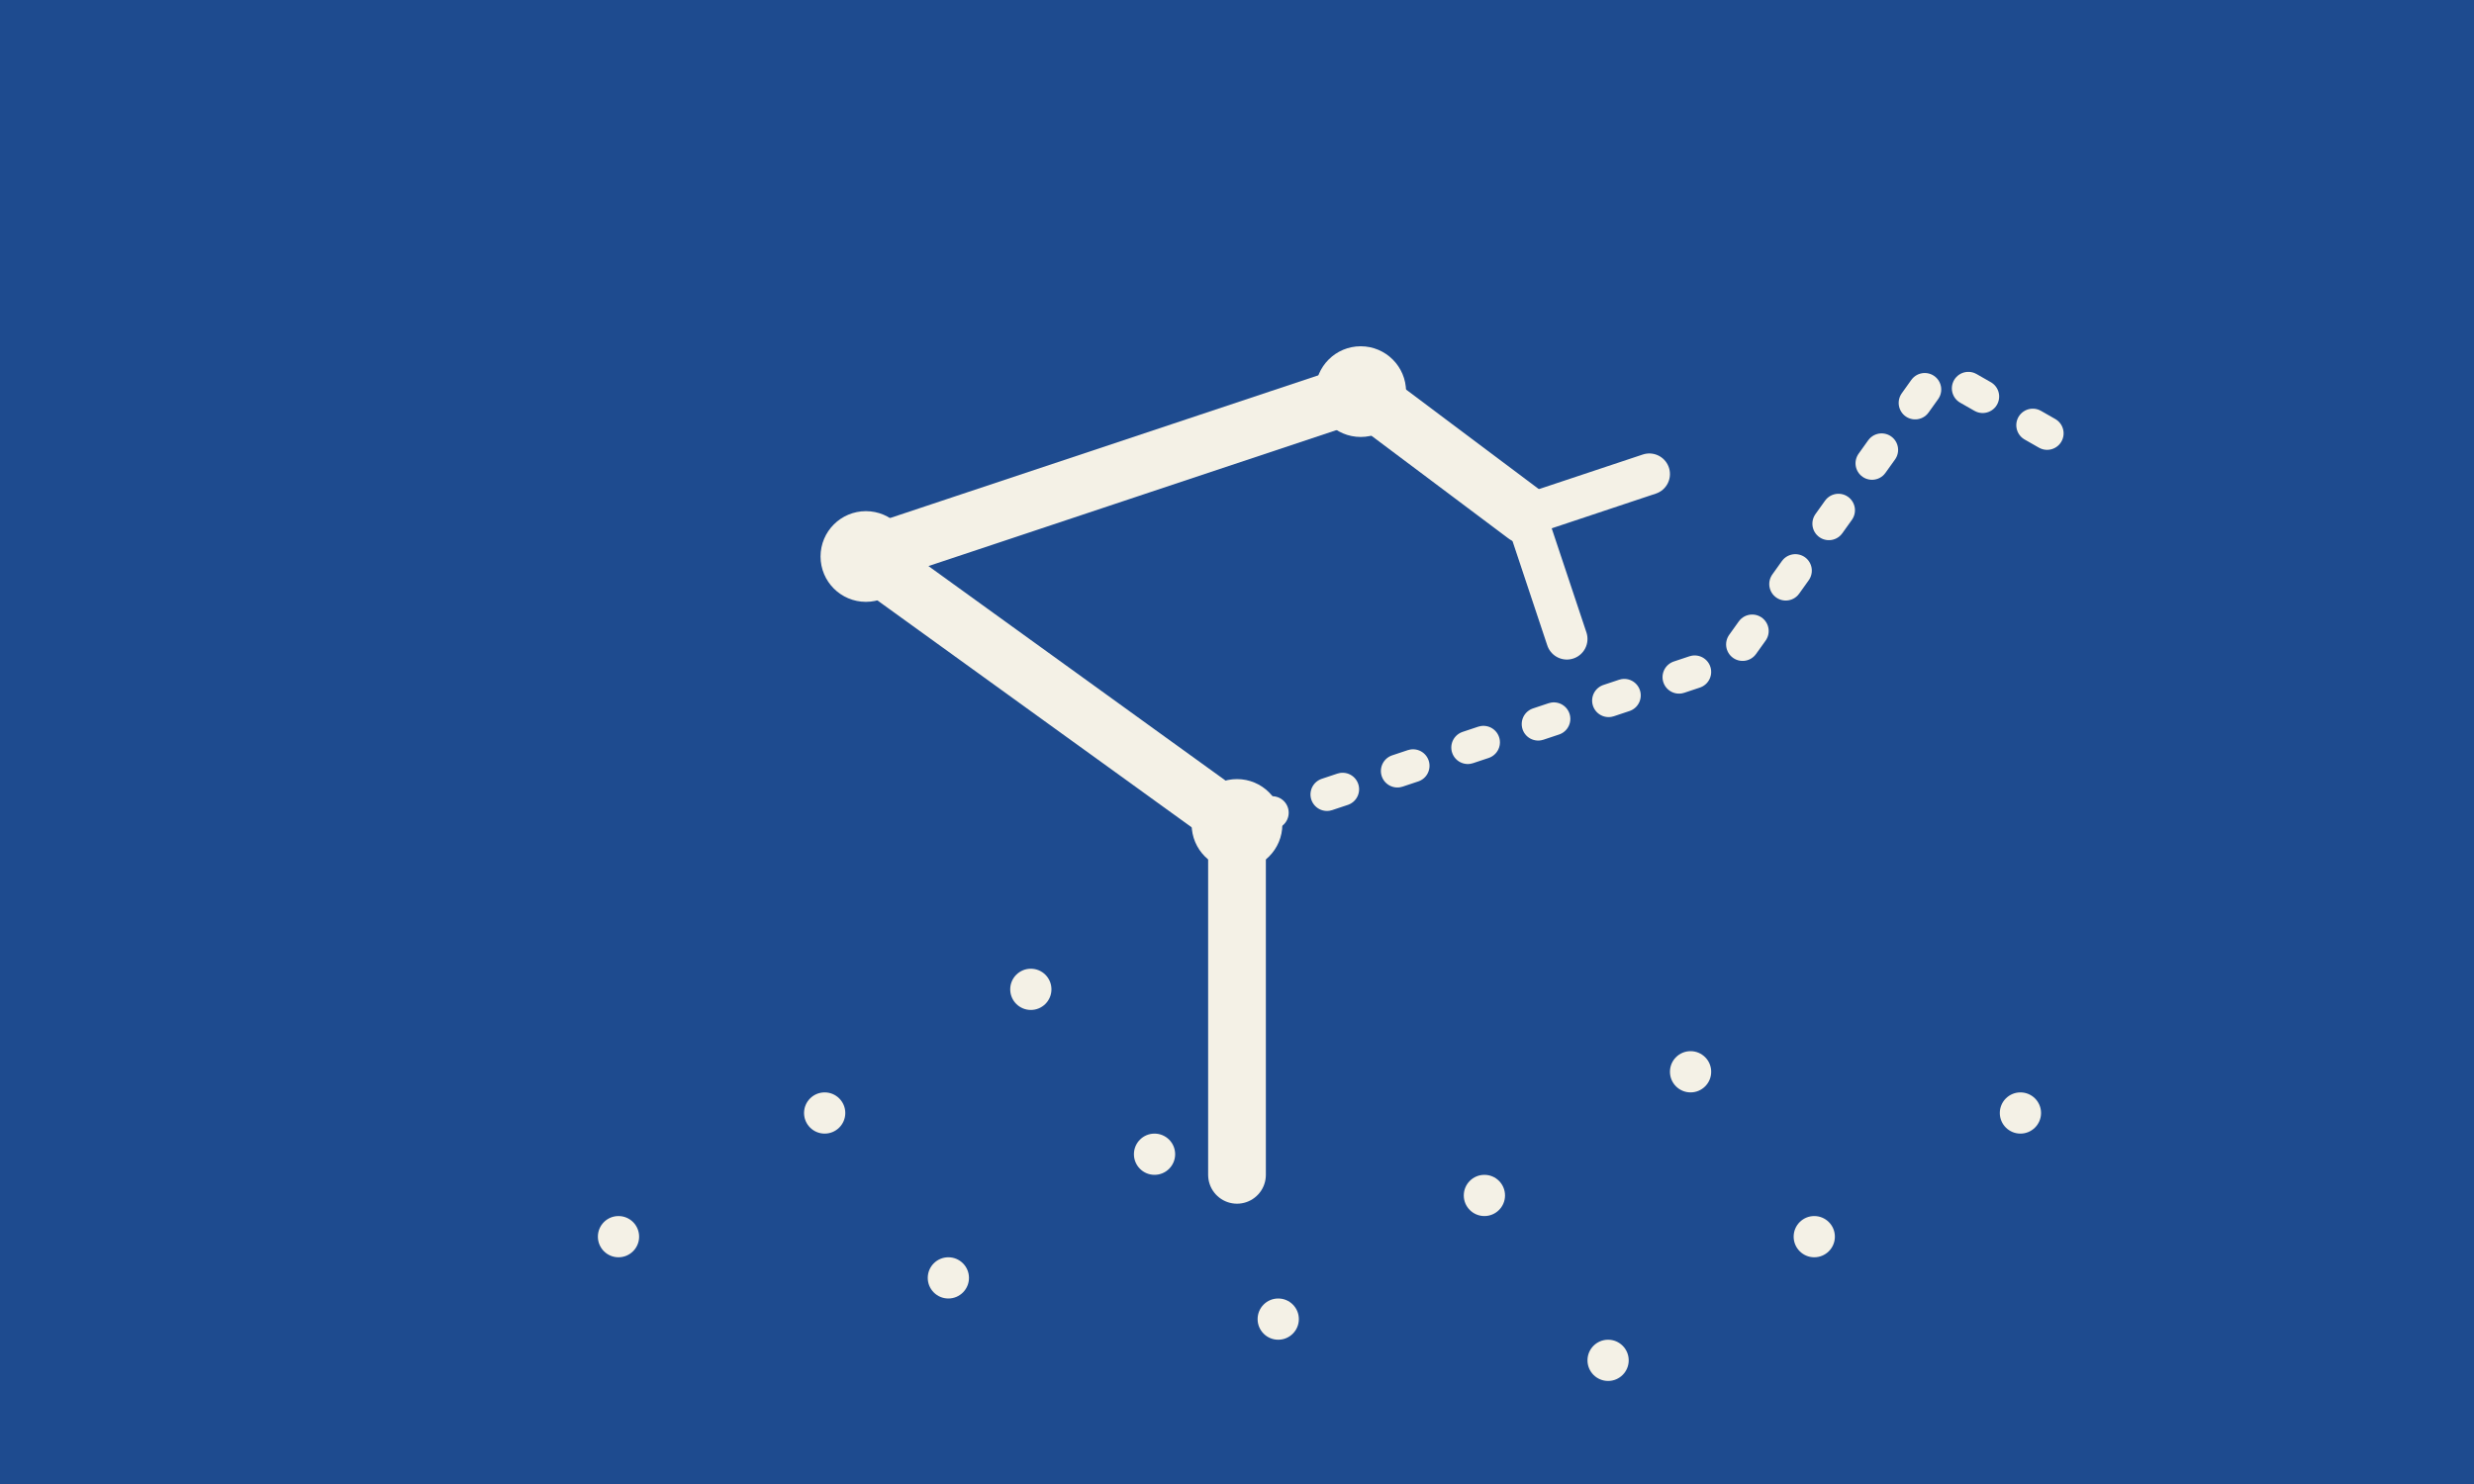
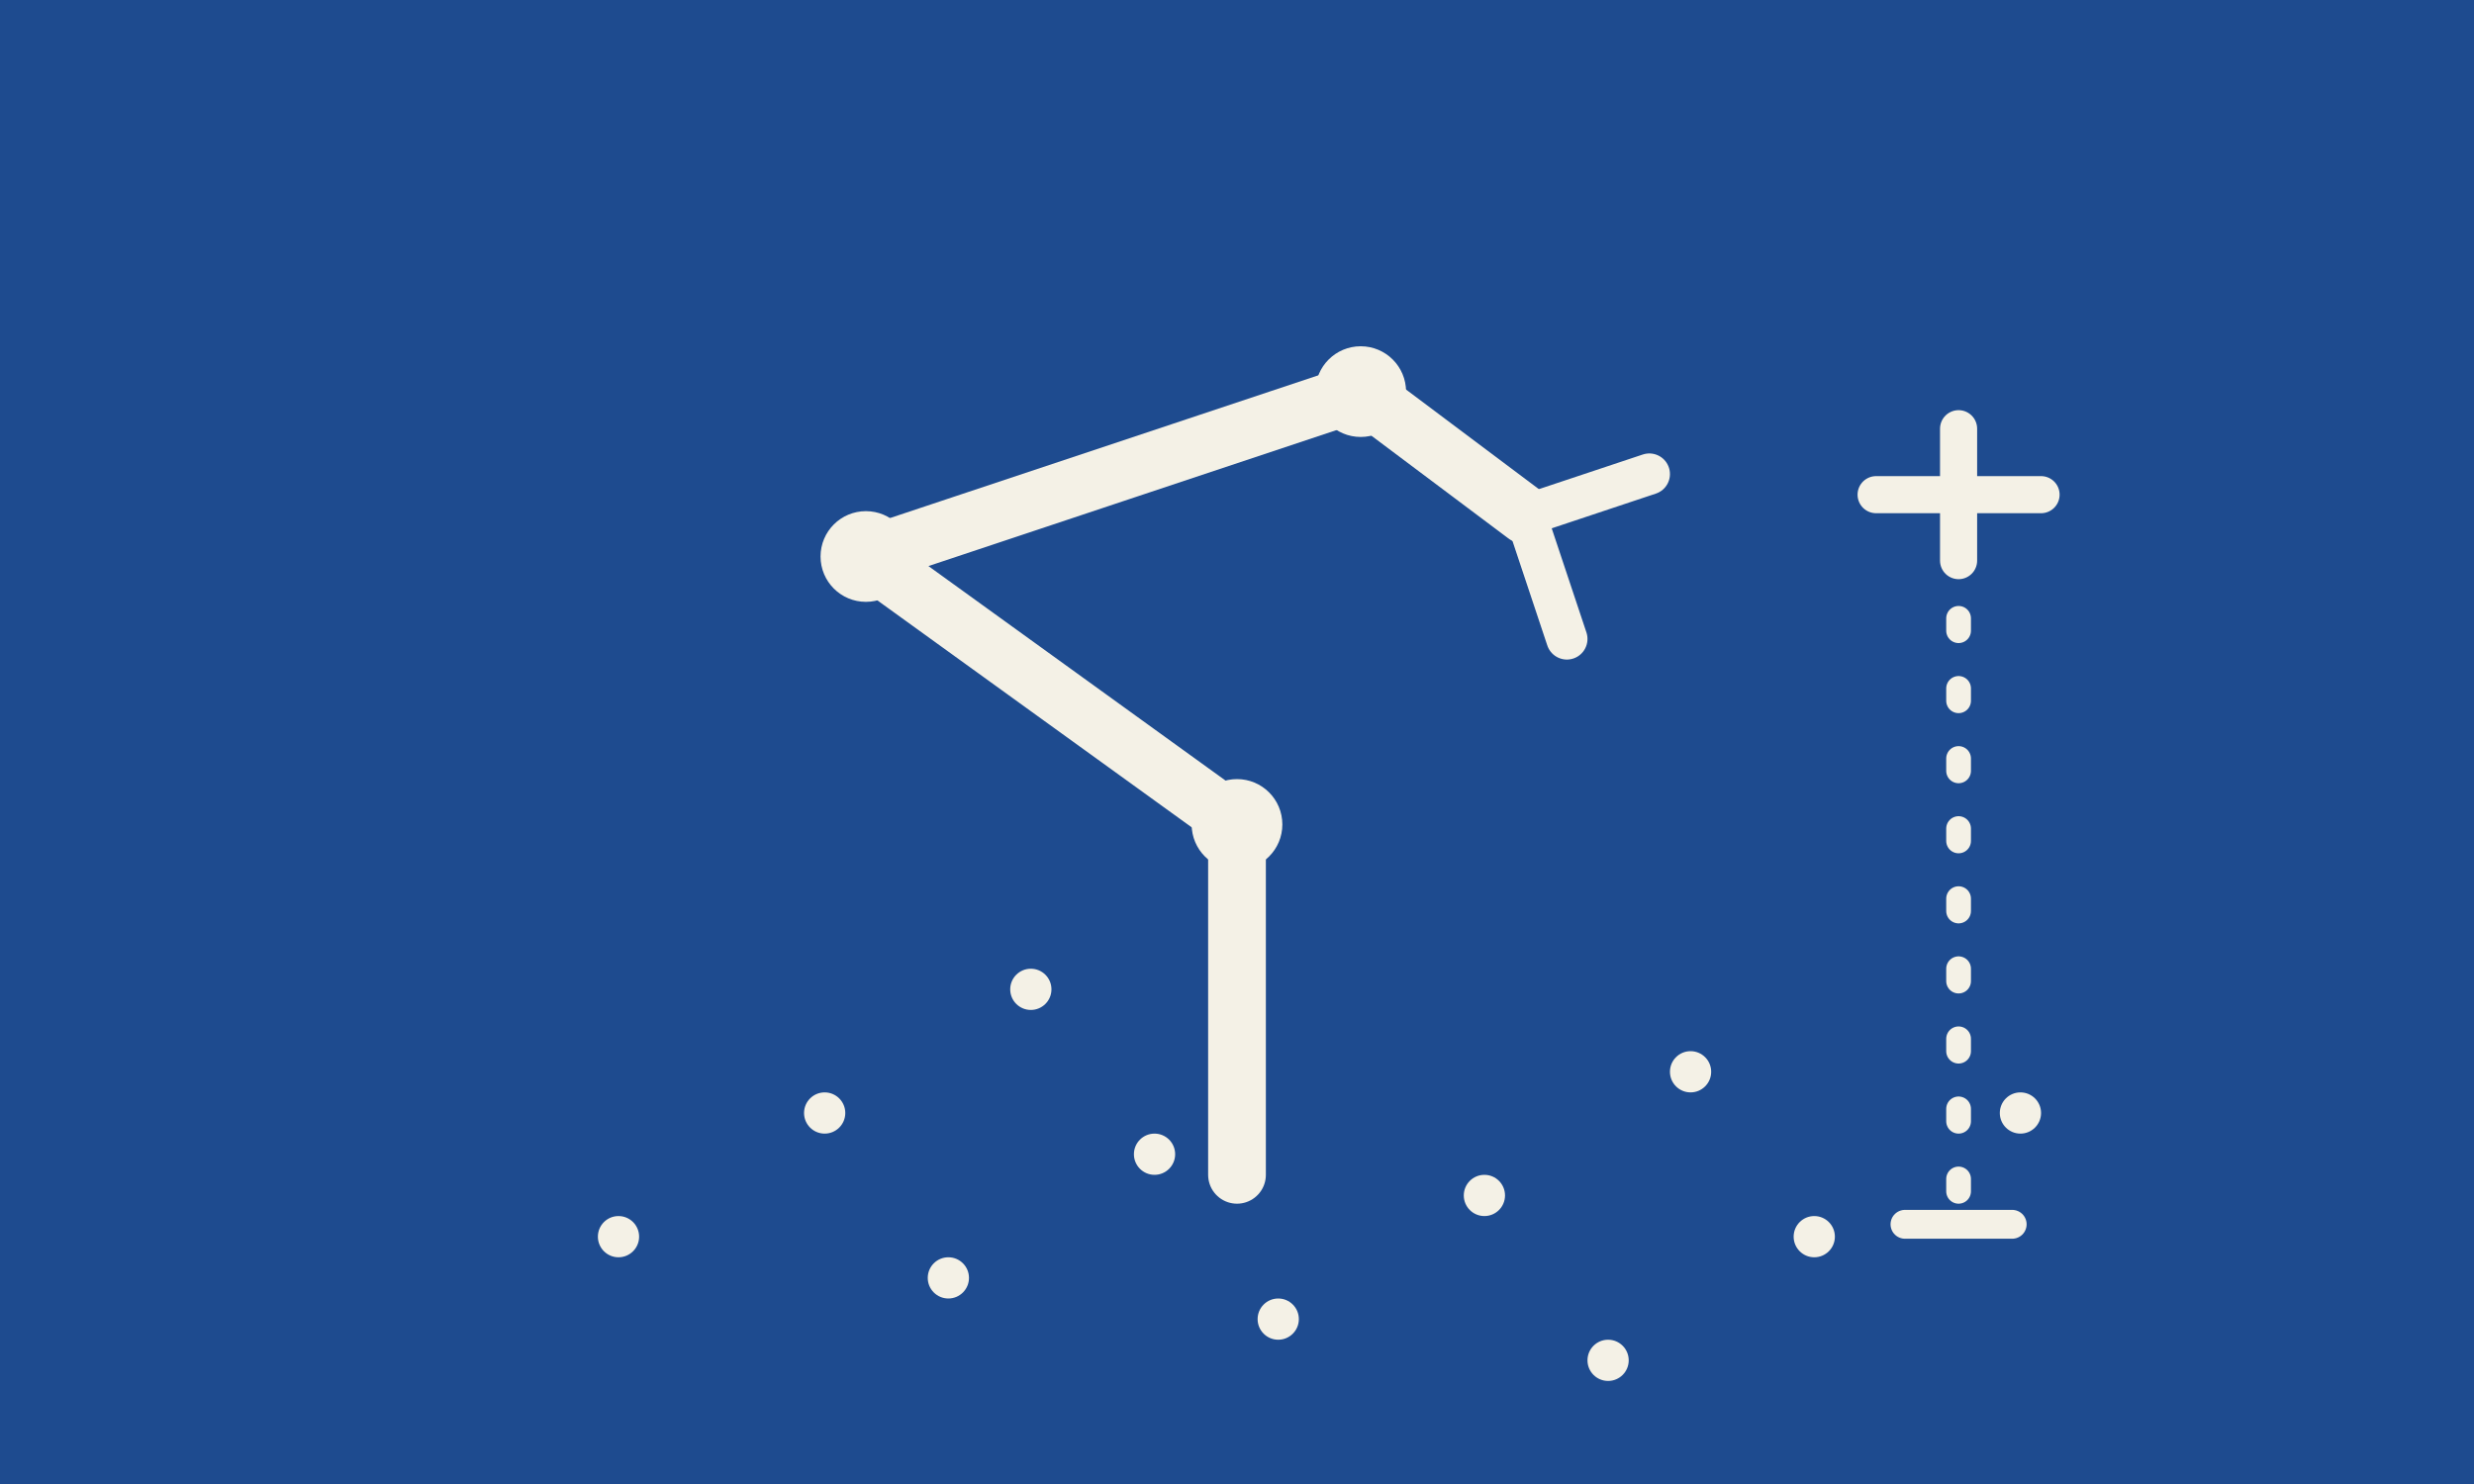
- <svg xmlns="http://www.w3.org/2000/svg" viewBox="0 0 600 360" role="img" aria-label="Armatron-80 illustration: a jointed robot arm reaching for a dotted ghost arm above a dotted floor">
+ <svg xmlns="http://www.w3.org/2000/svg" viewBox="0 0 600 360" role="img" aria-label="Armatron-80 illustration: a jointed robot arm reaching for a target cross whose dotted line drops to a dotted floor">
  <rect width="600" height="360" fill="#1e4b8f" />
  <g fill="#f4f1e6">
    <circle cx="150" cy="300" r="5" />
    <circle cx="230" cy="310" r="5" />
    <circle cx="310" cy="320" r="5" />
    <circle cx="390" cy="330" r="5" />
    <circle cx="200" cy="270" r="5" />
    <circle cx="280" cy="280" r="5" />
    <circle cx="360" cy="290" r="5" />
    <circle cx="440" cy="300" r="5" />
    <circle cx="250" cy="240" r="5" />
    <circle cx="410" cy="260" r="5" />
    <circle cx="490" cy="270" r="5" />
  </g>
  <path d="M300 285V200L210 135L330 95l40 30" fill="none" stroke="#f4f1e6" stroke-width="14" stroke-linecap="round" stroke-linejoin="round" />
  <path d="M370 125l30-10M370 125l10 30" fill="none" stroke="#f4f1e6" stroke-width="10" stroke-linecap="round" />
-   <path d="M300 285V200L420 160L470 90l35 20" fill="none" stroke="#f4f1e6" stroke-width="8" stroke-dasharray="4 14" stroke-linecap="round" stroke-linejoin="round" />
+   <path d="M455 120h40M475 104v32" stroke="#f4f1e6" stroke-width="9" stroke-linecap="round" />
+   <path d="M475 150V292" stroke="#f4f1e6" stroke-width="6" stroke-dasharray="3 14" stroke-linecap="round" />
+   <path d="M462 297h26" stroke="#f4f1e6" stroke-width="7" stroke-linecap="round" />
  <g fill="#f4f1e6">
    <circle cx="300" cy="200" r="11" />
    <circle cx="210" cy="135" r="11" />
    <circle cx="330" cy="95" r="11" />
  </g>
</svg>
